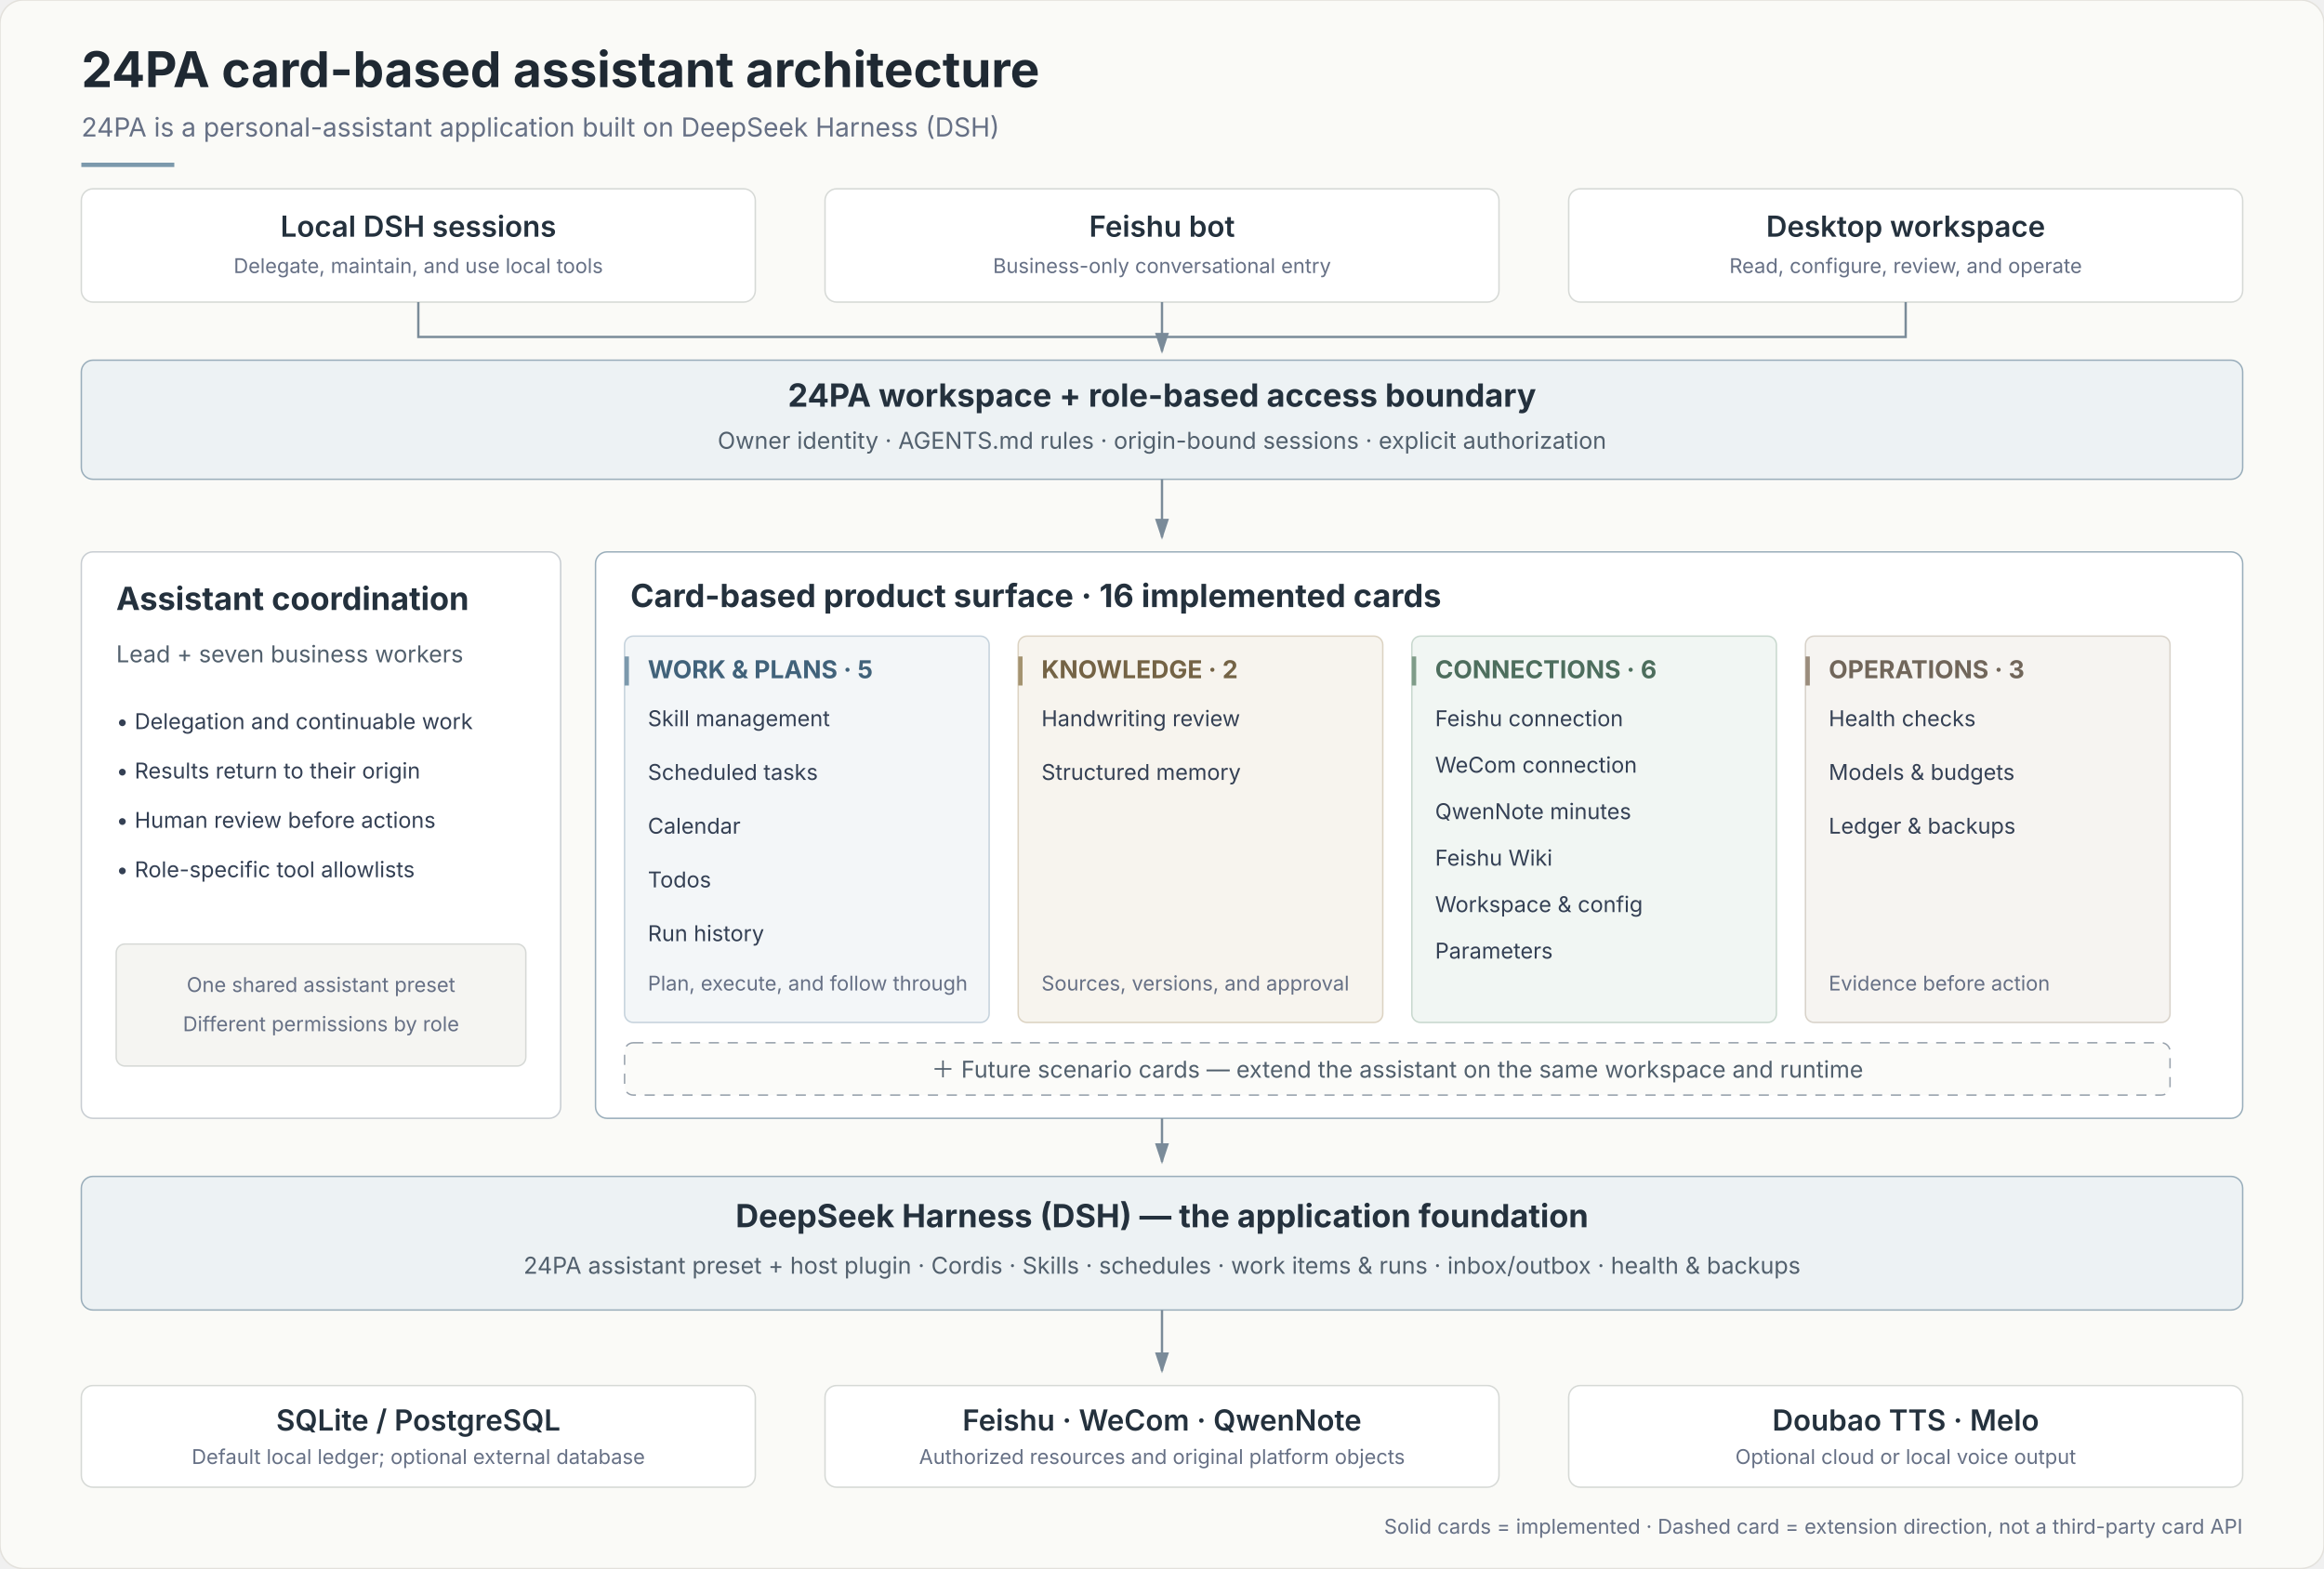
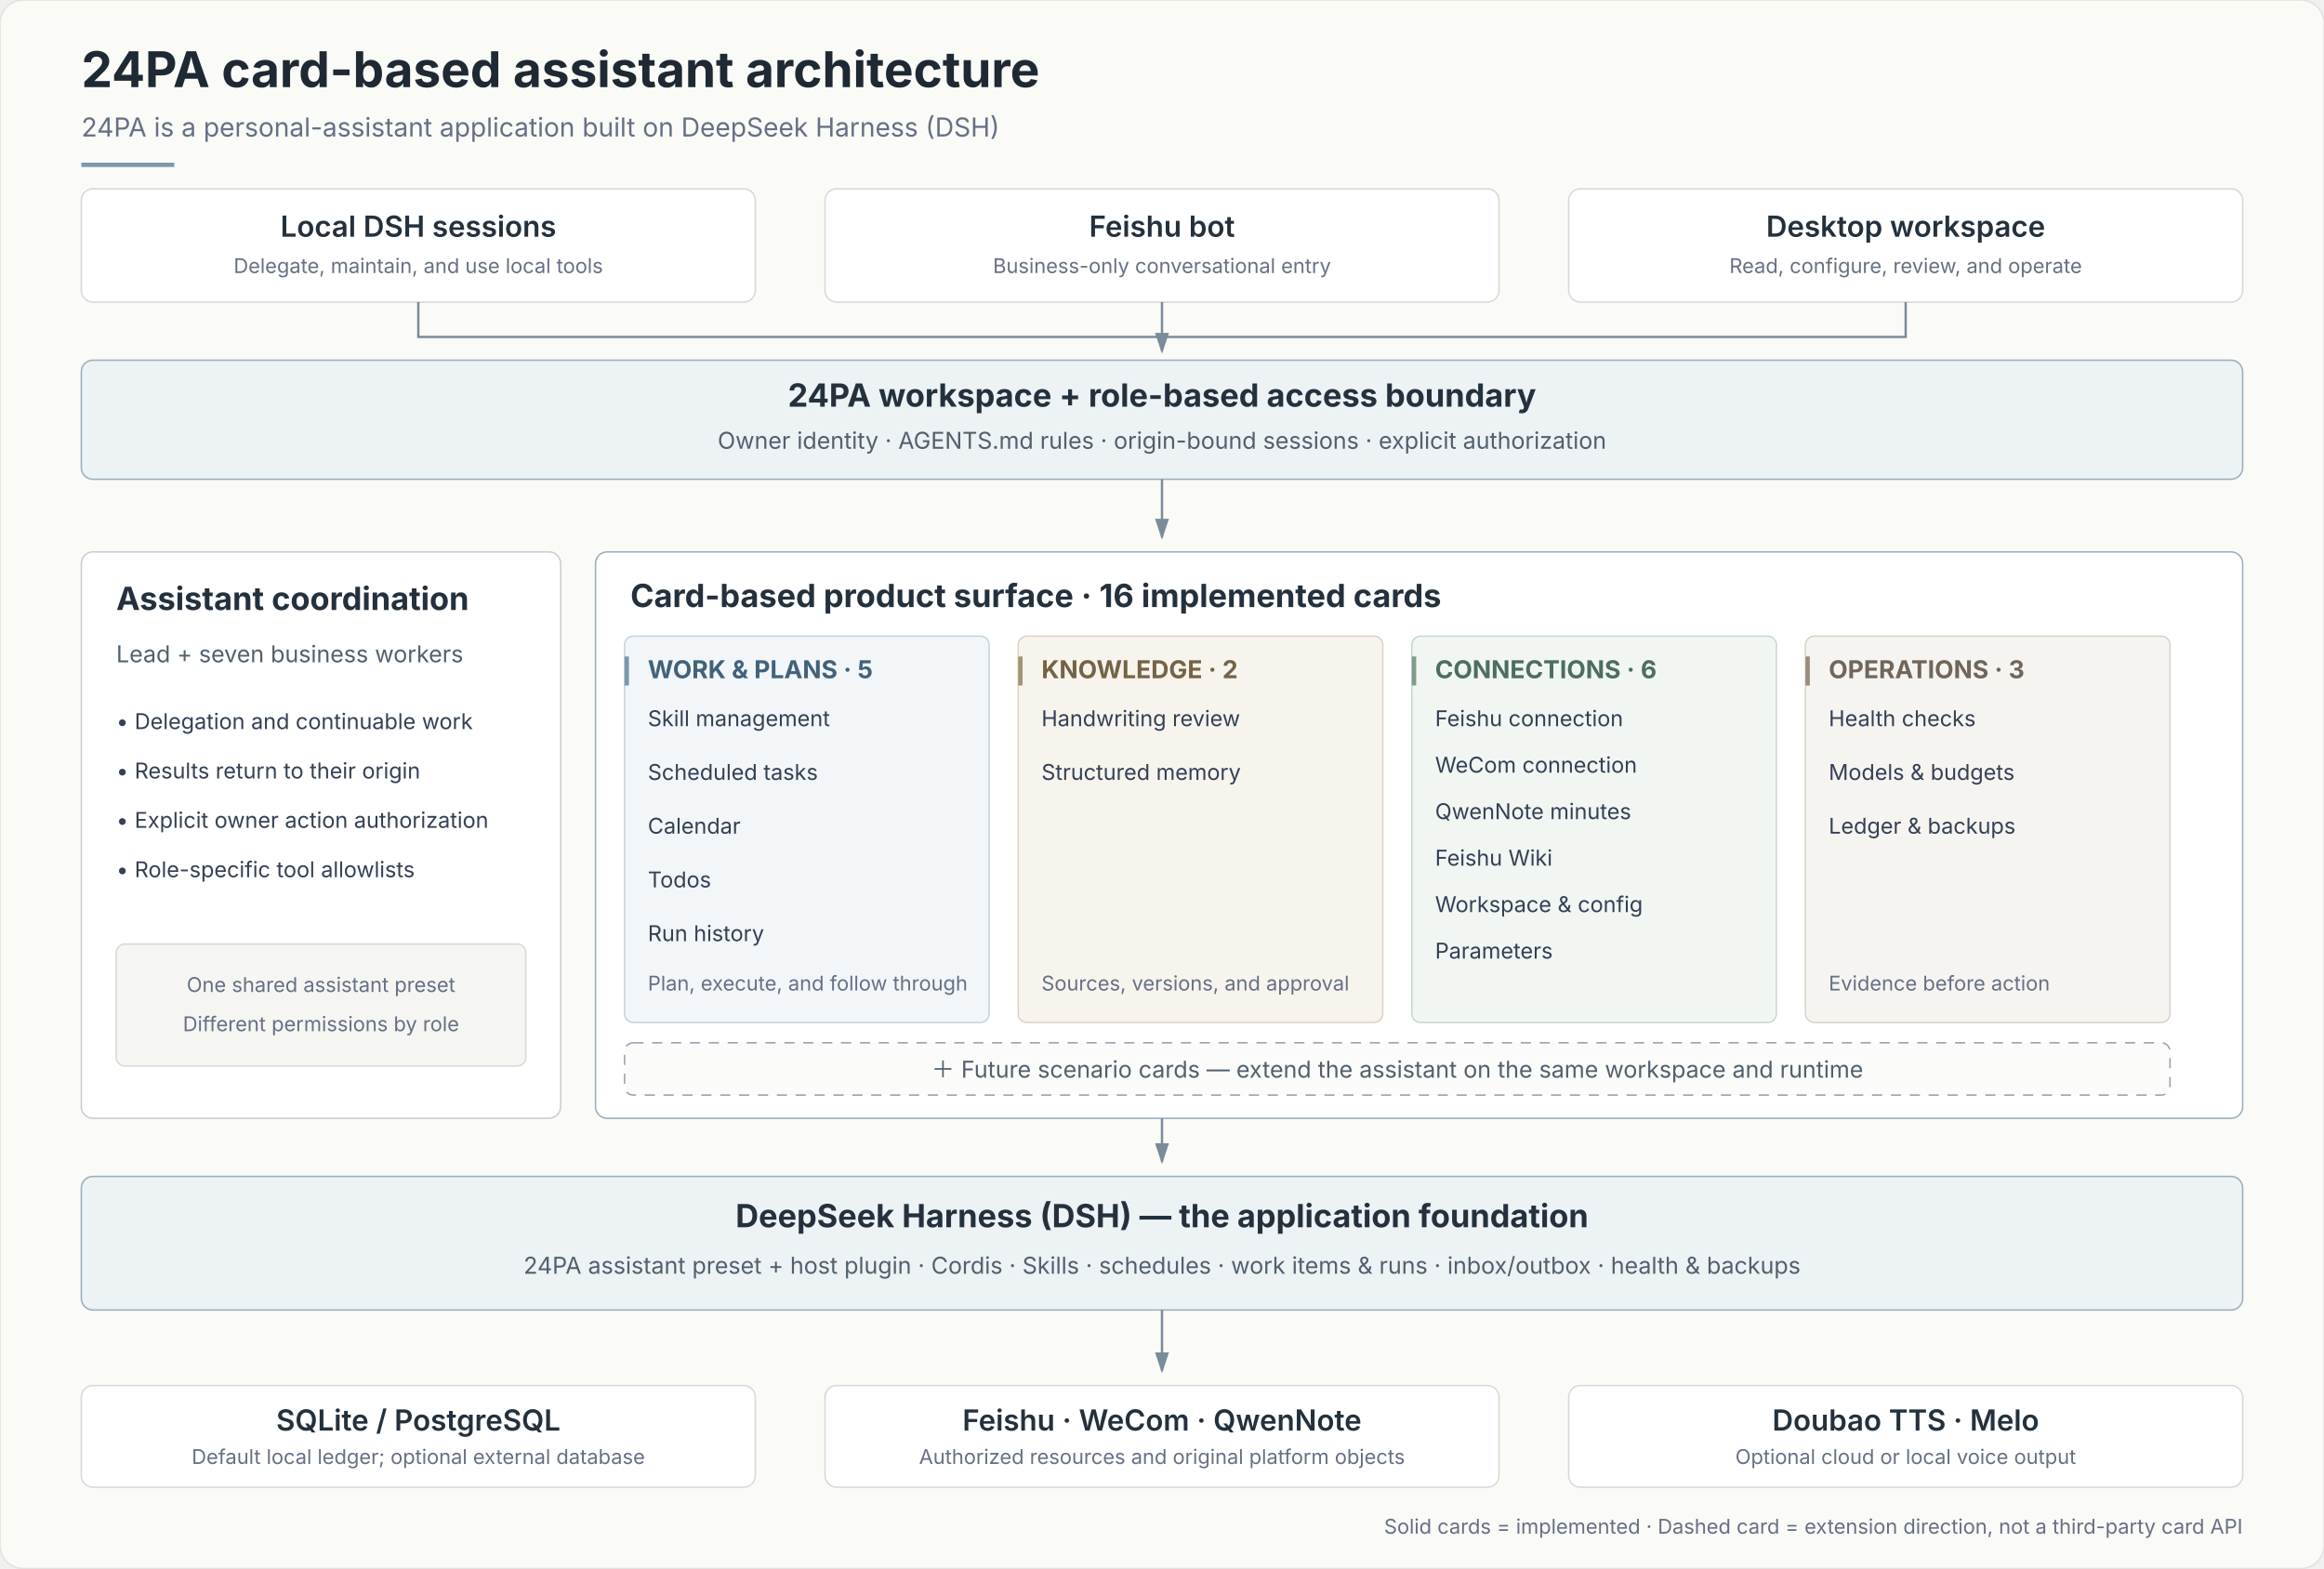
<svg xmlns="http://www.w3.org/2000/svg" width="1600" height="1080" viewBox="0 0 1600 1080" role="img" aria-labelledby="title desc">
  <defs>
    <marker id="arrow" markerWidth="10" markerHeight="10" refX="8" refY="3" orient="auto" markerUnits="strokeWidth">
      <path d="M0,0 L0,6 L9,3 z" fill="#7a8b99" />
    </marker>
  </defs>
  <rect width="1600" height="1080" rx="16" fill="#fafaf7" stroke="#e3e1dc" />
  <style>
    text { font-family: Inter, "PingFang SC", "Microsoft YaHei", Arial, sans-serif; }
    .title { fill: #1f2933; font-size: 34px; font-weight: 650; }
    .subtitle { fill: #667085; font-size: 18px; }
    .entry { fill: #24313d; font-size: 20px; font-weight: 600; text-anchor: middle; }
    .entry-sub { fill: #667085; font-size: 14px; text-anchor: middle; }
    .layer-title { fill: #24313d; font-size: 22px; font-weight: 650; }
    .layer-sub { fill: #52606d; font-size: 16px; }
    .category { font-size: 17px; font-weight: 700; }
    .card { fill: #344054; font-size: 15px; }
    .small { fill: #667085; font-size: 14px; }
    .arrow { stroke: #7a8b99; stroke-width: 1.6; fill: none; marker-end: url(#arrow); }
    .connector { stroke: #7a8b99; stroke-width: 1.6; fill: none; }
  </style>
  <text x="56" y="60" class="title">24PA card-based assistant architecture</text>
  <text x="56" y="94" class="subtitle">24PA is a personal-assistant application built on DeepSeek Harness (DSH)</text>
  <rect x="56" y="112" width="64" height="3" fill="#7c99ac" />
  <rect x="56" y="130" width="464" height="78" rx="8" fill="#ffffff" stroke="#d6d9d6" />
  <text x="288" y="163" class="entry">Local DSH sessions</text>
  <text x="288" y="188" class="entry-sub">Delegate, maintain, and use local tools</text>
  <rect x="568" y="130" width="464" height="78" rx="8" fill="#ffffff" stroke="#d6d9d6" />
  <text x="800" y="163" class="entry">Feishu bot</text>
  <text x="800" y="188" class="entry-sub">Business-only conversational entry</text>
  <rect x="1080" y="130" width="464" height="78" rx="8" fill="#ffffff" stroke="#d6d9d6" />
  <text x="1312" y="163" class="entry">Desktop workspace</text>
  <text x="1312" y="188" class="entry-sub">Read, configure, review, and operate</text>
  <path d="M288 208 V232 H800 M1312 208 V232 H800" class="connector" />
  <path d="M800 208 V242" class="arrow" />
  <rect x="56" y="248" width="1488" height="82" rx="8" fill="#edf2f4" stroke="#9aaebb" />
  <text x="800" y="280" class="layer-title" text-anchor="middle">24PA workspace + role-based access boundary</text>
  <text x="800" y="309" class="layer-sub" text-anchor="middle">Owner identity · AGENTS.md rules · origin-bound sessions · explicit authorization</text>
  <path d="M800 330 L800 370" class="arrow" />
  <rect x="56" y="380" width="330" height="390" rx="8" fill="#ffffff" stroke="#c8cdd2" />
  <text x="80" y="420" class="layer-title">Assistant coordination</text>
  <text x="80" y="456" class="layer-sub">Lead + seven business workers</text>
  <text x="80" y="502" class="card">• Delegation and continuable work</text>
  <text x="80" y="536" class="card">• Results return to their origin</text>
-   <text x="80" y="570" class="card">• Human review before actions</text>
+   <text x="80" y="570" class="card">• Explicit owner action authorization</text>
  <text x="80" y="604" class="card">• Role-specific tool allowlists</text>
  <rect x="80" y="650" width="282" height="84" rx="6" fill="#f5f5f2" stroke="#d6d9d6" />
  <text x="221" y="683" class="entry-sub">One shared assistant preset</text>
  <text x="221" y="710" class="entry-sub">Different permissions by role</text>
  <rect x="410" y="380" width="1134" height="390" rx="8" fill="#ffffff" stroke="#9aaebb" />
  <text x="434" y="418" class="layer-title">Card-based product surface · 16 implemented cards</text>
  <rect x="430" y="438" width="251" height="266" rx="6" fill="#f3f6f8" stroke="#c5d2dc" />
  <rect x="430" y="452" width="3" height="20" fill="#7c99ac" />
  <text x="446" y="467" class="category" fill="#41627a">WORK &amp; PLANS · 5</text>
  <text x="446" y="500" class="card">Skill management</text>
  <text x="446" y="537" class="card">Scheduled tasks</text>
  <text x="446" y="574" class="card">Calendar</text>
  <text x="446" y="611" class="card">Todos</text>
  <text x="446" y="648" class="card">Run history</text>
  <text x="446" y="682" class="small">Plan, execute, and follow through</text>
  <rect x="701" y="438" width="251" height="266" rx="6" fill="#f7f4ee" stroke="#dcd3c2" />
  <rect x="701" y="452" width="3" height="20" fill="#a49370" />
  <text x="717" y="467" class="category" fill="#746345">KNOWLEDGE · 2</text>
  <text x="717" y="500" class="card">Handwriting review</text>
  <text x="717" y="537" class="card">Structured memory</text>
  <text x="717" y="682" class="small">Sources, versions, and approval</text>
  <rect x="972" y="438" width="251" height="266" rx="6" fill="#f1f6f3" stroke="#c8d8ce" />
  <rect x="972" y="452" width="3" height="20" fill="#7f9c89" />
  <text x="988" y="467" class="category" fill="#4d6e5d">CONNECTIONS · 6</text>
  <text x="988" y="500" class="card">Feishu connection</text>
  <text x="988" y="532" class="card">WeCom connection</text>
  <text x="988" y="564" class="card">QwenNote minutes</text>
  <text x="988" y="596" class="card">Feishu Wiki</text>
  <text x="988" y="628" class="card">Workspace &amp; config</text>
  <text x="988" y="660" class="card">Parameters</text>
  <rect x="1243" y="438" width="251" height="266" rx="6" fill="#f6f4f1" stroke="#d8d2c9" />
  <rect x="1243" y="452" width="3" height="20" fill="#9a8c7c" />
  <text x="1259" y="467" class="category" fill="#71665a">OPERATIONS · 3</text>
  <text x="1259" y="500" class="card">Health checks</text>
  <text x="1259" y="537" class="card">Models &amp; budgets</text>
  <text x="1259" y="574" class="card">Ledger &amp; backups</text>
  <text x="1259" y="682" class="small">Evidence before action</text>
  <rect x="430" y="718" width="1064" height="36" rx="6" fill="#fbfbf9" stroke="#98a2ad" stroke-dasharray="7 6" />
  <text x="962" y="742" class="layer-sub" text-anchor="middle">＋ Future scenario cards — extend the assistant on the same workspace and runtime</text>
  <path d="M800 770 L800 800" class="arrow" />
  <rect x="56" y="810" width="1488" height="92" rx="8" fill="#edf2f4" stroke="#9aaebb" />
  <text x="800" y="845" class="layer-title" text-anchor="middle">DeepSeek Harness (DSH) — the application foundation</text>
  <text x="800" y="877" class="layer-sub" text-anchor="middle">24PA assistant preset + host plugin · Cordis · Skills · schedules · work items &amp; runs · inbox/outbox · health &amp; backups</text>
  <path d="M800 902 L800 944" class="arrow" />
  <rect x="56" y="954" width="464" height="70" rx="8" fill="#ffffff" stroke="#d6d9d6" />
  <text x="288" y="985" class="entry">SQLite / PostgreSQL</text>
  <text x="288" y="1008" class="entry-sub">Default local ledger; optional external database</text>
  <rect x="568" y="954" width="464" height="70" rx="8" fill="#ffffff" stroke="#d6d9d6" />
  <text x="800" y="985" class="entry">Feishu · WeCom · QwenNote</text>
  <text x="800" y="1008" class="entry-sub">Authorized resources and original platform objects</text>
  <rect x="1080" y="954" width="464" height="70" rx="8" fill="#ffffff" stroke="#d6d9d6" />
  <text x="1312" y="985" class="entry">Doubao TTS · Melo</text>
  <text x="1312" y="1008" class="entry-sub">Optional cloud or local voice output</text>
  <text x="1544" y="1056" class="small" text-anchor="end">Solid cards = implemented · Dashed card = extension direction, not a third-party card API</text>
</svg>
